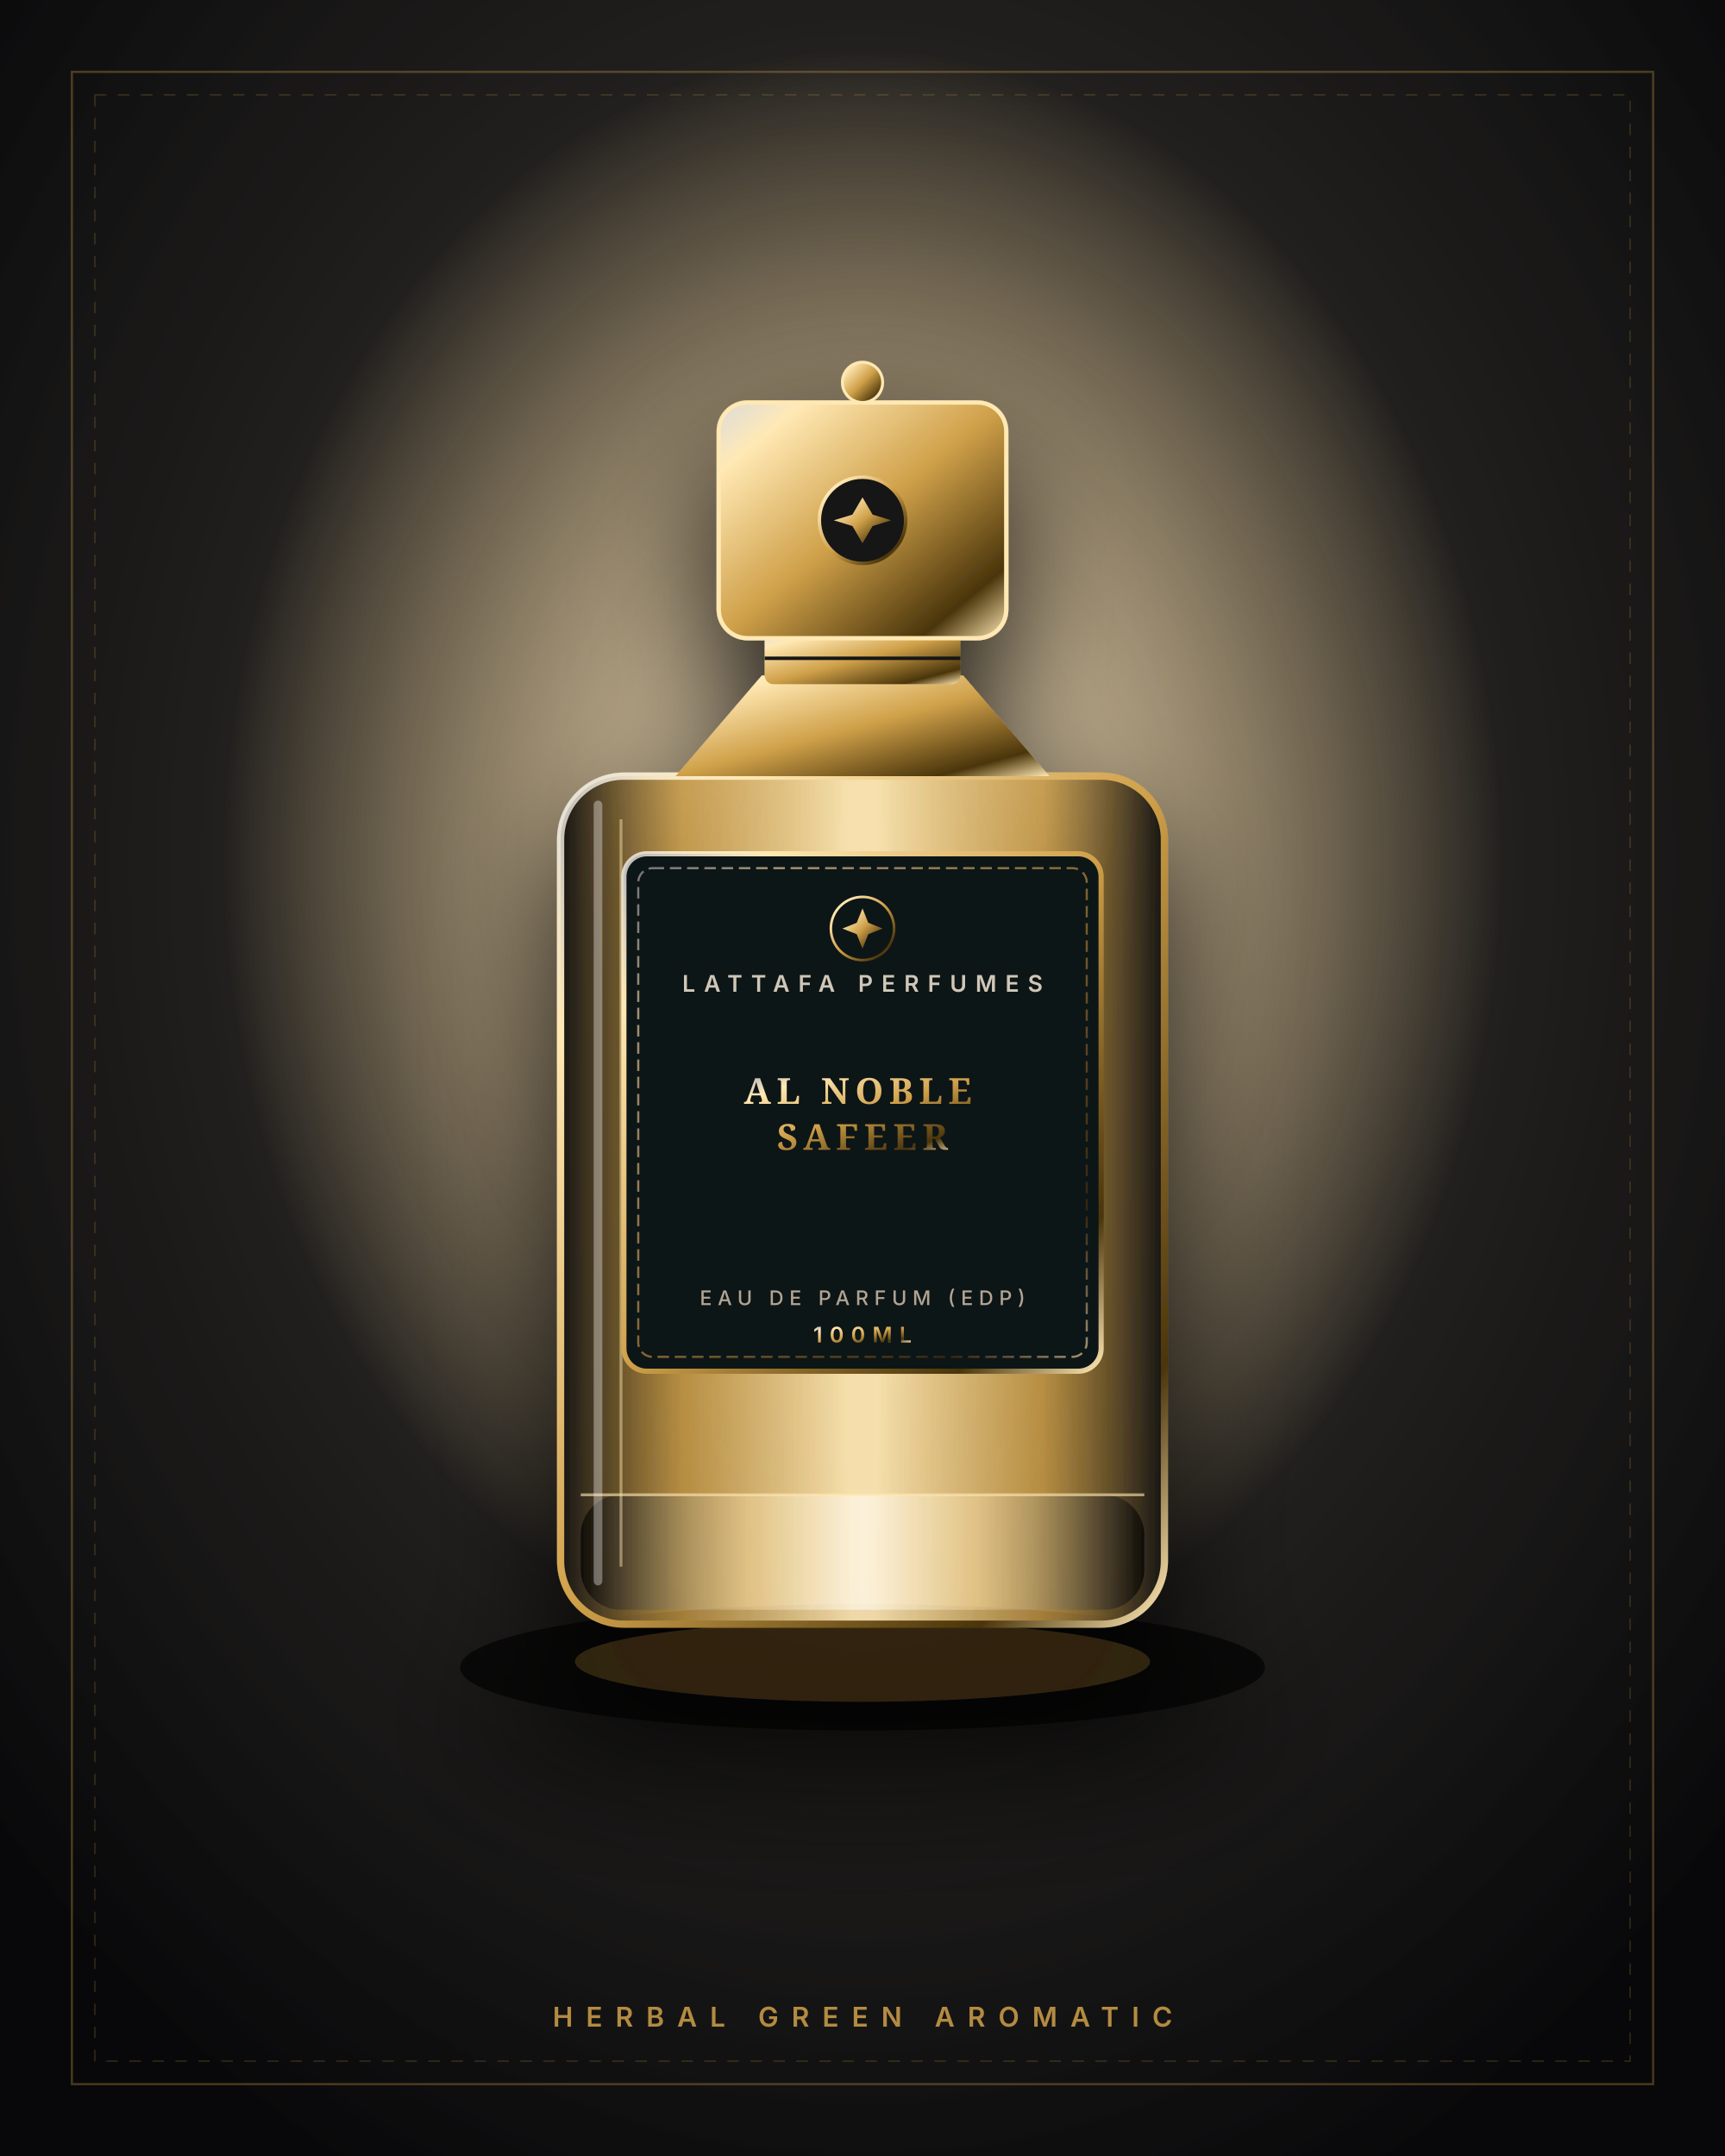
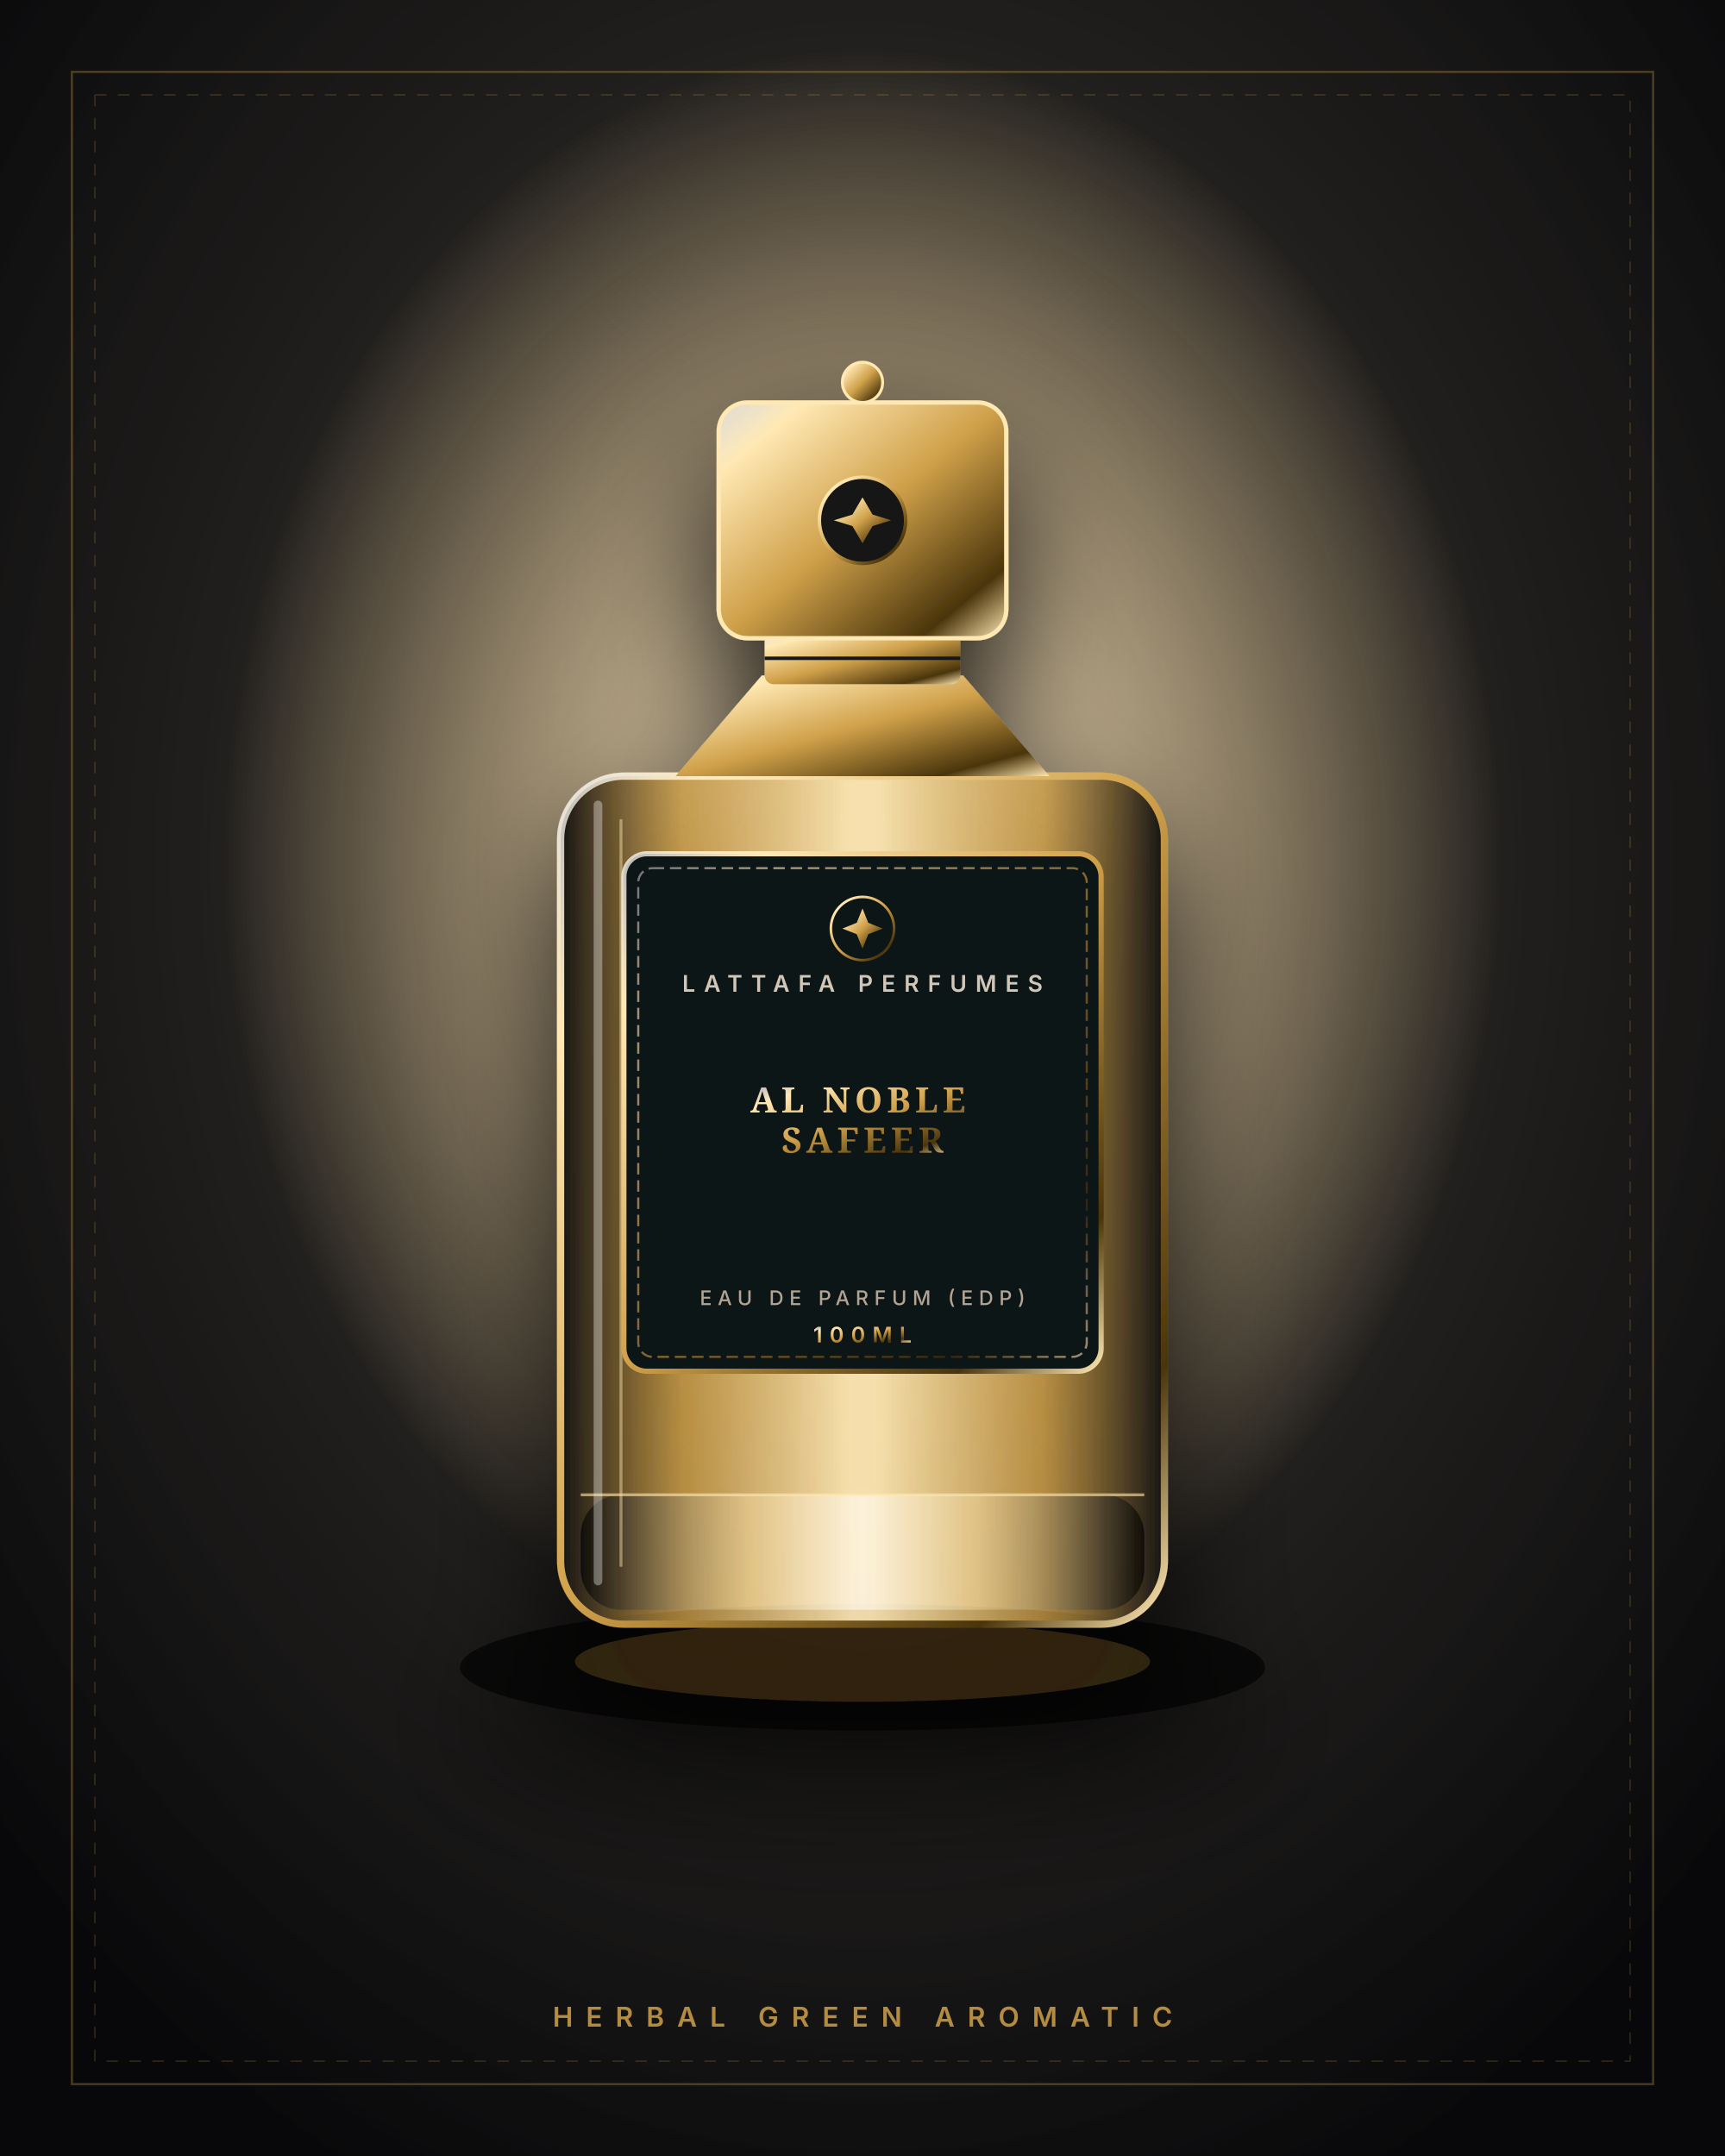
<svg xmlns="http://www.w3.org/2000/svg" viewBox="0 0 600 750" width="600" height="750">
  <defs>
    <radialGradient id="ambG" cx="50%" cy="40%" r="68%">
      <stop offset="0%" stop-color="#cfa049" stop-opacity="0.32" />
      <stop offset="55%" stop-color="#171513" stop-opacity="0.95" />
      <stop offset="100%" stop-color="#08080a" />
    </radialGradient>
    <linearGradient id="metalG" x1="0%" y1="0%" x2="100%" y2="100%">
      <stop offset="0%" stop-color="#ffffff" stop-opacity="0.7" />
      <stop offset="15%" stop-color="#ffe8b3" />
      <stop offset="50%" stop-color="#cfa049" />
      <stop offset="85%" stop-color="#4a350b" />
      <stop offset="100%" stop-color="#ffe8b3" />
    </linearGradient>
    <linearGradient id="bodyG" x1="0%" y1="0%" x2="100%" y2="0%">
      <stop offset="0%" stop-color="#171513" />
      <stop offset="20%" stop-color="#cfa049" stop-opacity="0.75" />
      <stop offset="48%" stop-color="#ffe8b3" stop-opacity="0.92" />
      <stop offset="52%" stop-color="#ffe8b3" stop-opacity="0.92" />
      <stop offset="80%" stop-color="#cfa049" stop-opacity="0.75" />
      <stop offset="100%" stop-color="#171513" />
    </linearGradient>
    <linearGradient id="baseG" x1="0%" y1="0%" x2="100%" y2="0%">
      <stop offset="0%" stop-color="#000000" stop-opacity="0.8" />
      <stop offset="30%" stop-color="#ffe8b3" stop-opacity="0.4" />
      <stop offset="50%" stop-color="#ffffff" stop-opacity="0.6" />
      <stop offset="70%" stop-color="#ffe8b3" stop-opacity="0.4" />
      <stop offset="100%" stop-color="#000000" stop-opacity="0.8" />
    </linearGradient>
    <filter id="flaconShadow" x="-30%" y="-20%" width="160%" height="150%">
      <feDropShadow dx="0" dy="20" stdDeviation="22" flood-color="#000000" flood-opacity="0.85" />
    </filter>
  </defs>
  <rect width="600" height="750" fill="url(#ambG)" />
  <rect x="25" y="25" width="550" height="700" fill="none" stroke="#cfa049" stroke-width="0.75" opacity="0.32" />
  <rect x="33" y="33" width="534" height="684" fill="none" stroke="#cfa049" stroke-width="0.5" stroke-dasharray="4,4" opacity="0.2" />
  <g transform="translate(300, 365)" filter="url(#flaconShadow)">
    <ellipse cx="0" cy="215" rx="140" ry="22" fill="#000000" opacity="0.65" />
    <ellipse cx="0" cy="213" rx="100" ry="14" fill="#cfa049" opacity="0.2" />
    <rect x="-105" y="-95" width="210" height="295" rx="22" fill="url(#bodyG)" stroke="url(#metalG)" stroke-width="2.5" />
    <rect x="-98" y="155" width="196" height="40" rx="14" fill="url(#baseG)" opacity="0.9" />
    <line x1="-98" y1="155" x2="98" y2="155" stroke="#ffe8b3" stroke-width="1" opacity="0.6" />
    <line x1="-92" y1="-85" x2="-92" y2="185" stroke="#ffffff" stroke-width="3" stroke-linecap="round" opacity="0.35" />
    <line x1="-84" y1="-80" x2="-84" y2="180" stroke="#ffe8b3" stroke-width="1" opacity="0.45" />
    <rect x="-83.0" y="-68.0" width="166" height="180" rx="8" fill="#111216" stroke="url(#metalG)" stroke-width="1.8" />
    <rect x="-78.0" y="-63.0" width="156" height="170" rx="5" fill="none" stroke="url(#metalG)" stroke-width="0.75" stroke-dasharray="4,2" opacity="0.6" />
    <g transform="translate(0, -42.0)">
      <circle cx="0" cy="0" r="11" fill="none" stroke="url(#metalG)" stroke-width="0.9" />
      <polygon points="0,-7 2,-2 7,0 2,2 0,7 -2,2 -7,0 -2,-2" fill="url(#metalG)" />
    </g>
    <text x="0" y="-20.0" font-family="'Inter', -apple-system, sans-serif" font-size="8" font-weight="600" letter-spacing="3" fill="#cfc7b8" text-anchor="middle">LATTAFA PERFUMES</text>
    <line x1="-63.0" y1="-12.0" x2="63.0" y2="-12.0" stroke="url(#metalG)" stroke-width="0.6" opacity="0.5" />
-     <text x="0" y="19" font-family="'Cinzel', 'Playfair Display', 'Georgia', serif" font-size="12.5" font-weight="700" letter-spacing="2" fill="url(#metalG)" text-anchor="middle">
+     <text x="0" y="22.0" font-family="'Cinzel', 'Playfair Display', 'Georgia', serif" font-size="12.2" font-weight="700" letter-spacing="1.6" fill="url(#metalG)" text-anchor="middle">
      <tspan x="0" dy="0">AL NOBLE</tspan>
-       <tspan x="0" dy="16">SAFEER</tspan>
+       <tspan x="0" dy="14">SAFEER</tspan>
    </text>
    <line x1="-59.0" y1="74.0" x2="59.0" y2="74.0" stroke="url(#metalG)" stroke-width="0.6" opacity="0.5" />
    <text x="0" y="89.0" font-family="'Inter', -apple-system, sans-serif" font-size="7" font-weight="500" letter-spacing="2" fill="#b0a594" text-anchor="middle">EAU DE PARFUM (EDP)</text>
    <text x="0" y="102.0" font-family="'Inter', -apple-system, sans-serif" font-size="7.5" font-weight="600" letter-spacing="2.5" fill="url(#metalG)" text-anchor="middle">100ML</text>
    <path d="M-65,-95 L-35,-130 L35,-130 L65,-95 Z" fill="url(#metalG)" />
    <rect x="-34" y="-145" width="68" height="18" rx="3" fill="url(#metalG)" />
    <line x1="-34" y1="-136" x2="34" y2="-136" stroke="#121316" stroke-width="1.2" />
    <rect x="-50" y="-225" width="100" height="82" rx="10" fill="url(#metalG)" stroke="#ffe8b3" stroke-width="1.5" />
    <circle cx="0" cy="-184" r="15" fill="#121316" stroke="url(#metalG)" stroke-width="1.2" />
    <polygon points="0,-192 3.5,-186 10,-184 3.5,-182 0,-176 -3.5,-182 -10,-184 -3.5,-186" fill="url(#metalG)" />
    <circle cx="0" cy="-232" r="7" fill="url(#metalG)" stroke="#ffe8b3" stroke-width="1" />
  </g>
  <text x="300" y="705" font-family="'Inter', -apple-system, sans-serif" font-size="9.5" font-weight="600" letter-spacing="4.5" fill="#cfa049" opacity="0.85" text-anchor="middle">HERBAL GREEN AROMATIC</text>
</svg>
